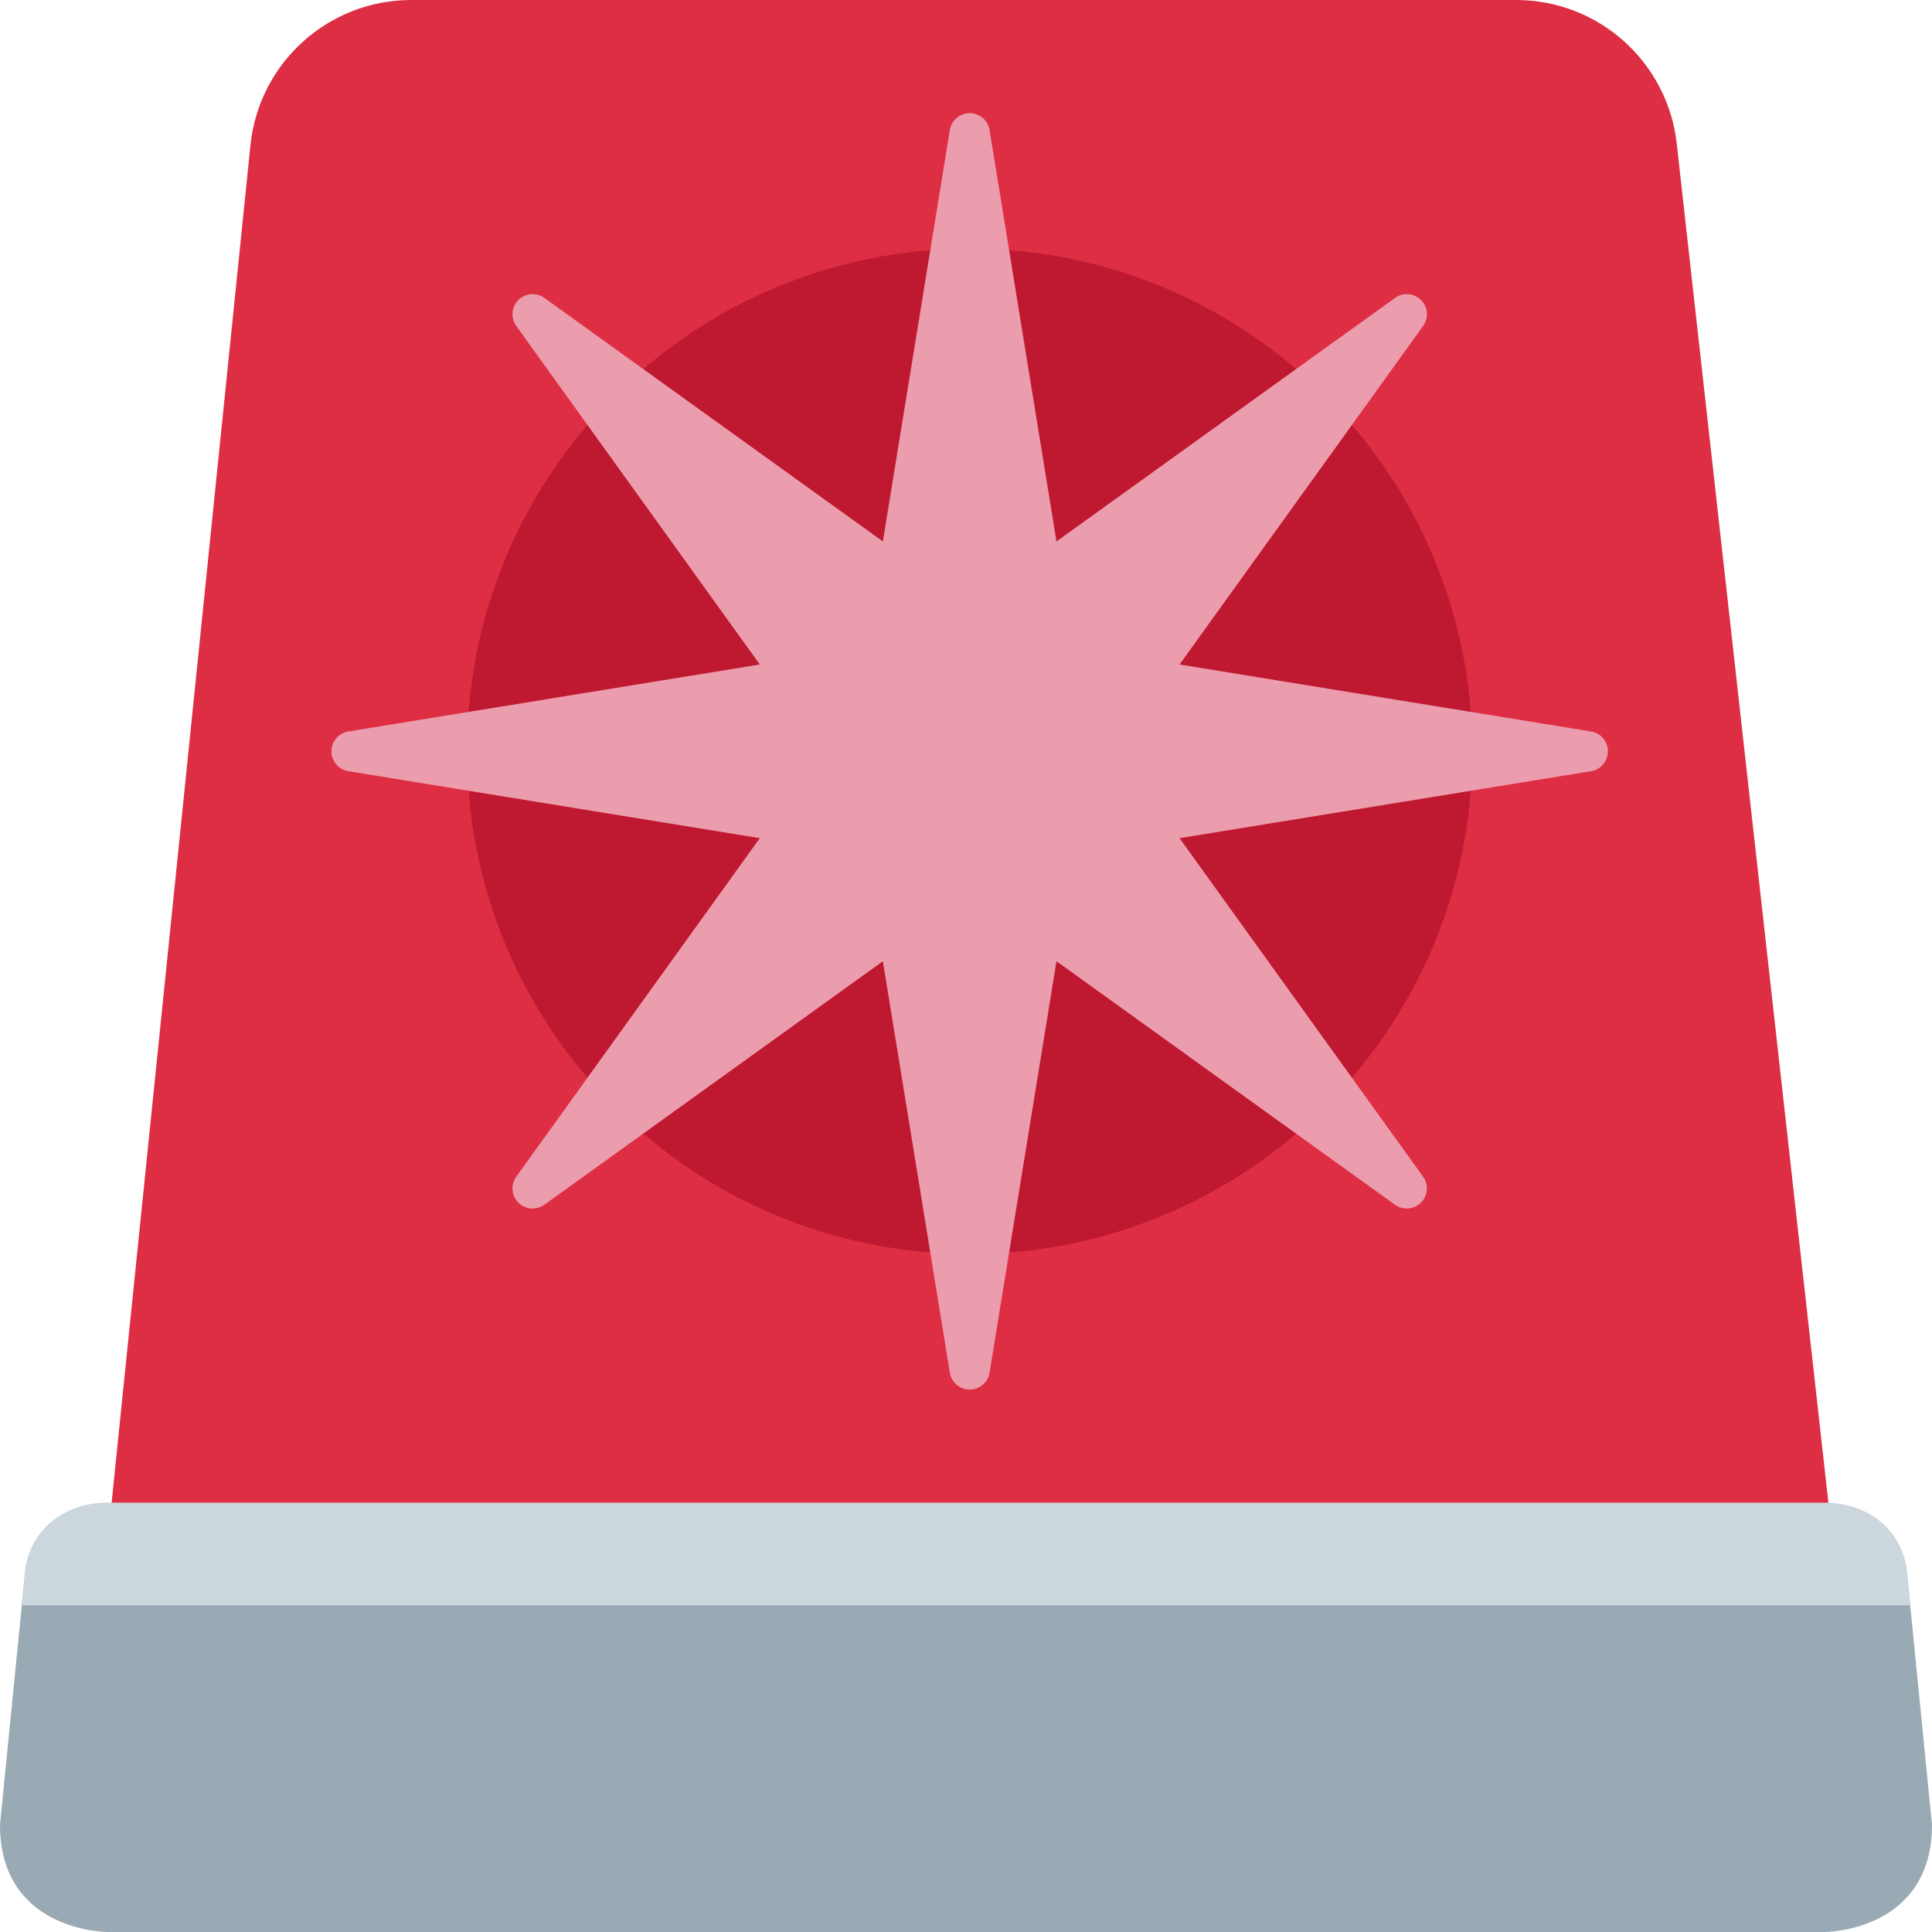
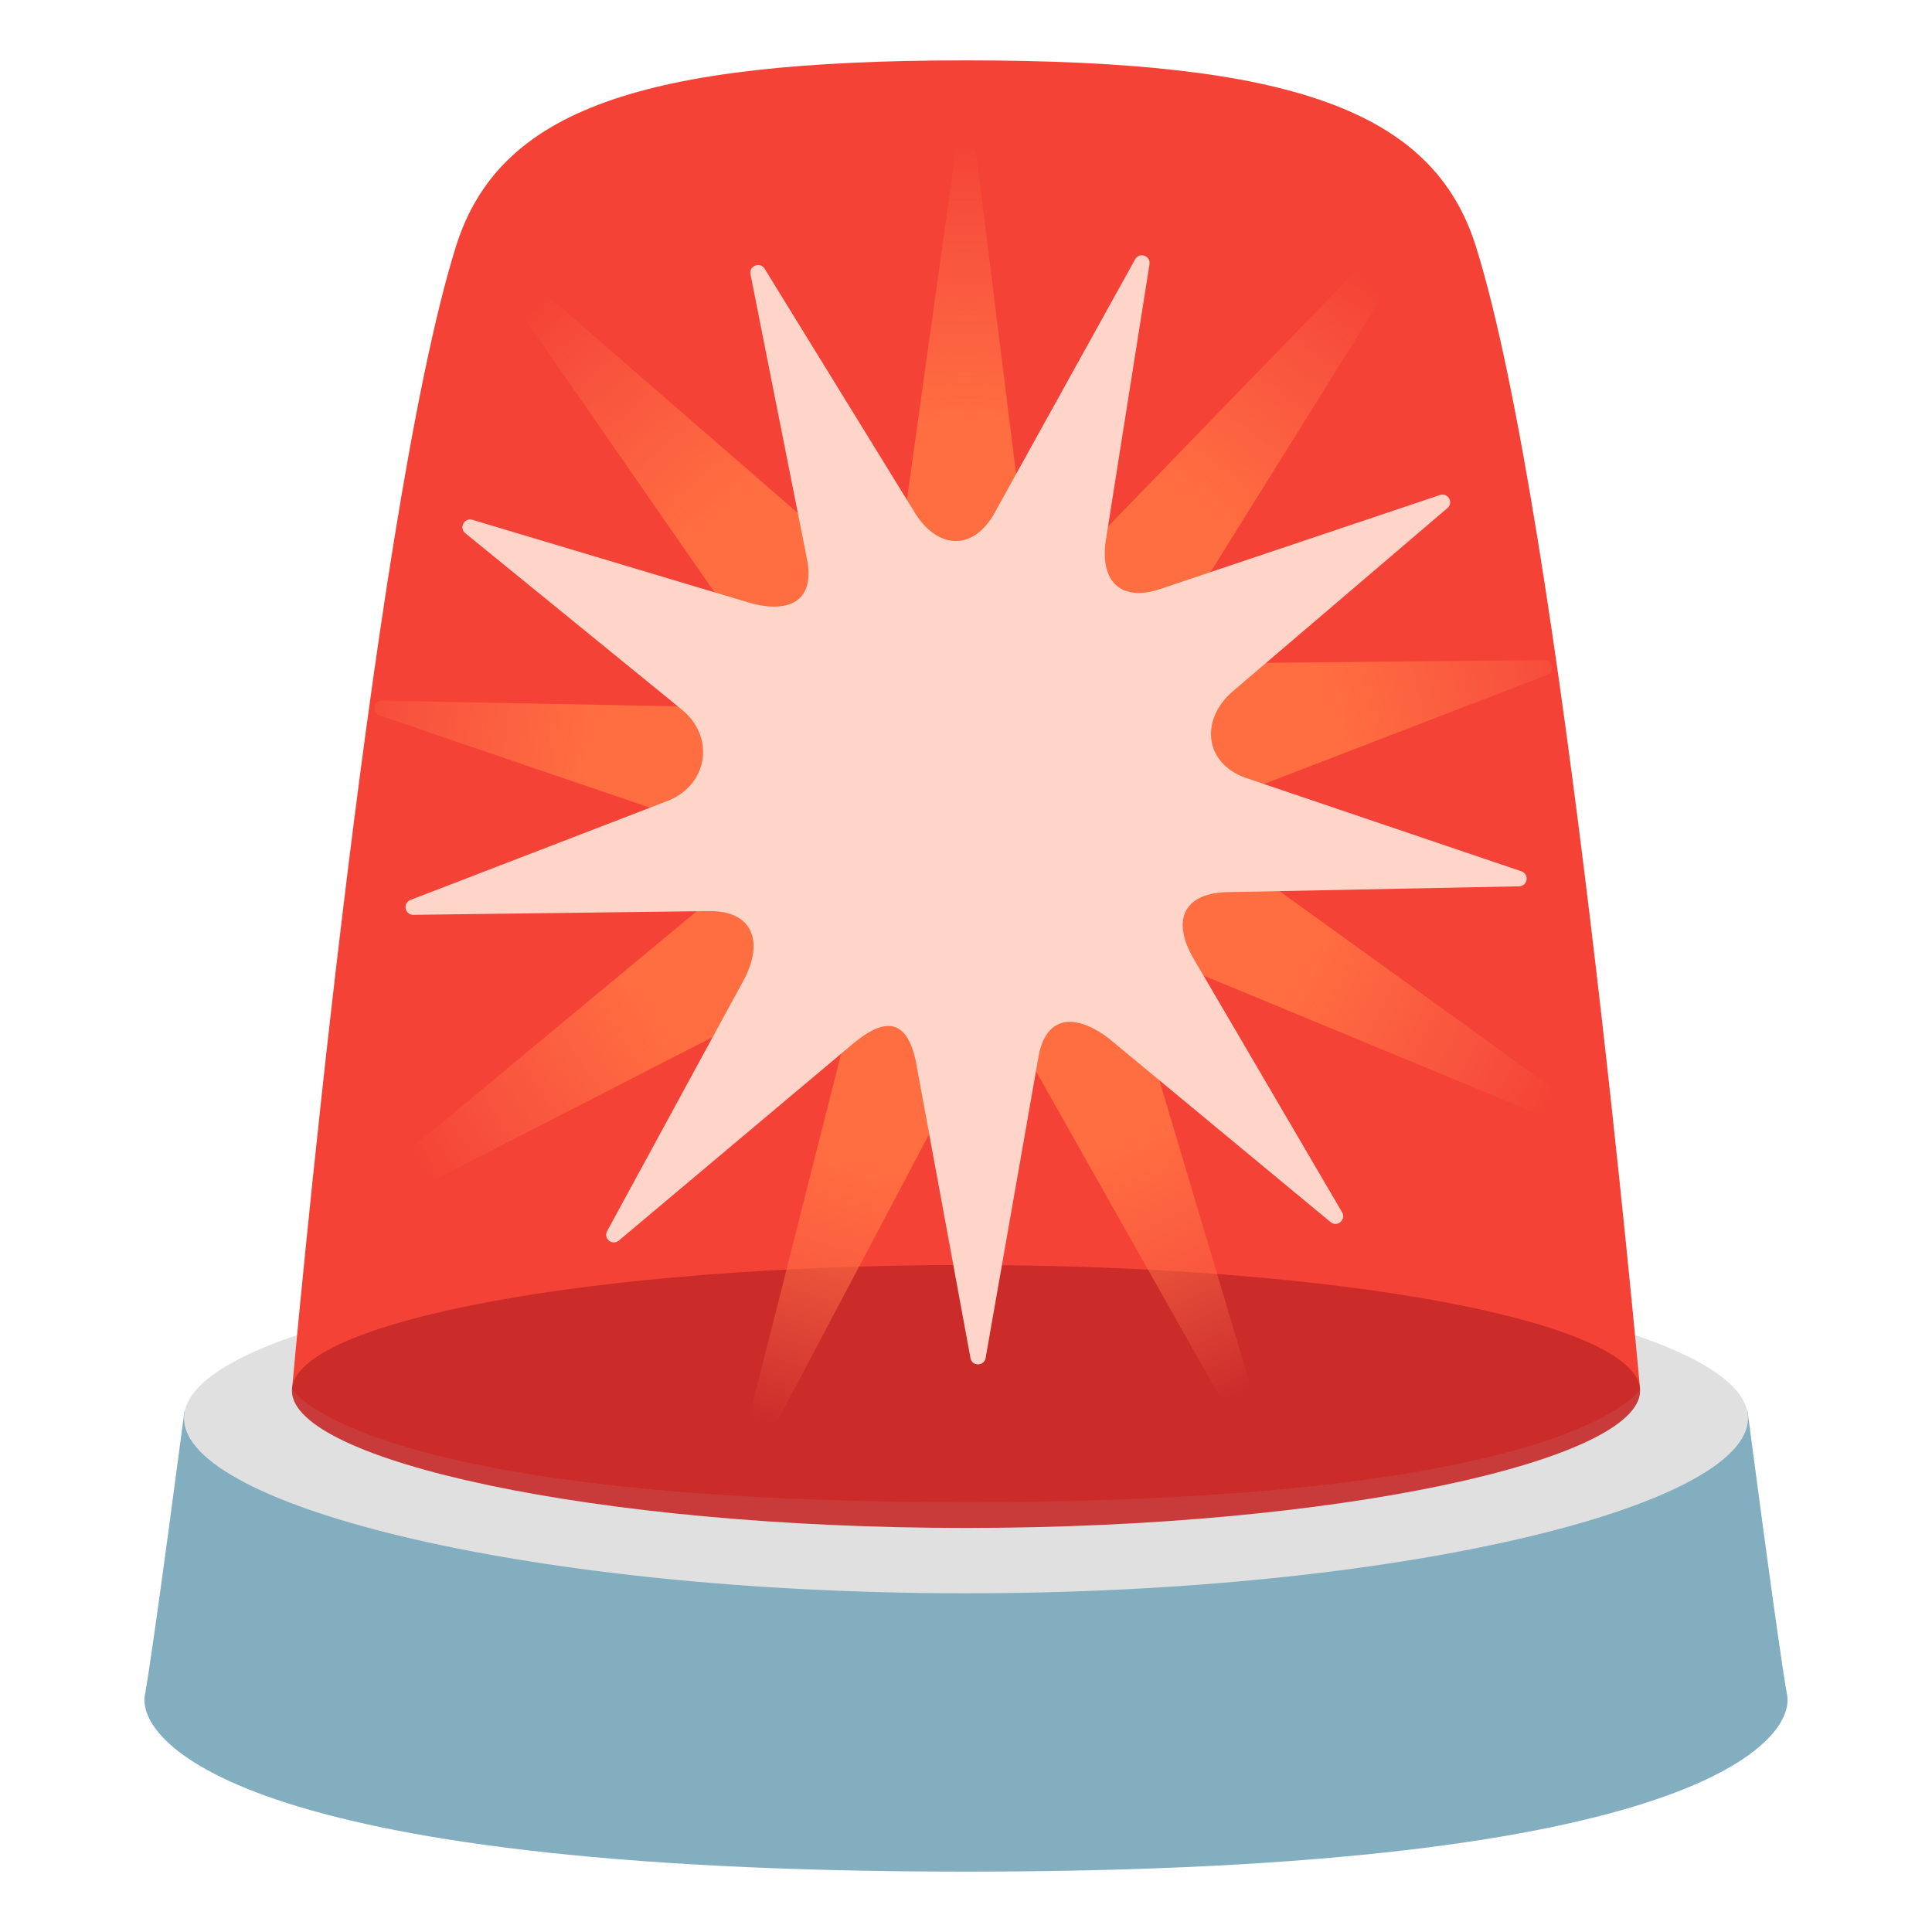
- <svg xmlns="http://www.w3.org/2000/svg" viewBox="0 0 36 36">
-   <path fill="#DD2E44" d="M34.16 28.812L31.244 2.678C31.074 1.153 29.785 0 28.251 0H7.664C6.119 0 4.825 1.168 4.667 2.704l-2.67 26.108H34.16z" />
-   <circle fill="#BE1931" cx="18.069" cy="14" r="9.366" />
-   <path fill="#99AAB5" d="M35.521 29.18H.479L0 34c0 2 2 2 2 2h32s2 0 2-2l-.479-4.82z" />
-   <path fill="#CCD6DD" d="M35.594 29.912l-.073-.732C35.38 28.442 34.751 28 34 28H2c-.751 0-1.38.442-1.521 1.18l-.073.732h35.188z" />
-   <path fill="#EC9DAD" d="M29.647 13.63l-7.668-1.248 4.539-6.308c.107-.148.091-.354-.039-.484-.131-.129-.336-.146-.484-.039l-6.309 4.538-1.247-7.667c-.029-.181-.187-.314-.37-.314s-.341.133-.37.314l-1.248 7.667-6.308-4.538c-.149-.107-.353-.09-.484.039-.13.131-.146.335-.039.484l4.538 6.308L6.49 13.63c-.181.029-.314.186-.314.37s.133.341.314.37l7.668 1.248-4.538 6.308c-.107.149-.091.354.039.484.131.129.335.146.484.039l6.308-4.538 1.248 7.667c.029.182.187.314.37.314s.341-.134.37-.314l1.247-7.667 6.308 4.538c.148.106.354.09.484-.039.13-.131.146-.335.039-.484l-4.538-6.308 7.668-1.248c.182-.029.314-.187.314-.37s-.132-.341-.314-.37z" />
+ <svg xmlns="http://www.w3.org/2000/svg" version="1.1" id="Layer_4" x="0px" y="0px" viewBox="0 0 128 128" style="enable-background:new 0 0 128 128;" xml:space="preserve">
+   <g>
+     <path style="fill:#82AEC0;" d="M118.4,112.29c-0.54-2.88-2.62-18.81-2.62-18.81H12.22c0,0-2.08,15.93-2.62,18.81   C9.06,115.17,15.23,124,64,124S118.94,115.17,118.4,112.29z" />
+     <path style="fill:#E0E0E0;" d="M12.19,93.96c0-5.87,23.2-10.63,51.81-10.63s51.81,4.76,51.81,10.63s-23.2,11.6-51.81,11.6   S12.19,99.83,12.19,93.96z" />
+     <path style="fill:#F44336;" d="M97.78,16.32C94.94,7.27,85.48,4,63.99,4S33.05,7.27,30.21,16.32   c-5.72,18.23-10.86,75.71-10.86,75.71s4.47,7.49,44.65,7.49s44.66-7.48,44.66-7.48S103.5,34.55,97.78,16.32z" />
+     <path style="opacity:0.9;fill:#C62828;" d="M19.34,92.14c0-4.6,19.99-8.33,44.66-8.33s44.66,3.73,44.66,8.33   s-19.99,9.09-44.66,9.09S19.34,96.74,19.34,92.14z" />
+     <radialGradient id="SVGID_1_" cx="64" cy="52.903" r="43.973" gradientTransform="matrix(0.9913 0 0 0.9913 0.5582 0.5582)" gradientUnits="userSpaceOnUse">
+       <stop offset="0.572" style="stop-color:#FF6E40" />
+       <stop offset="0.768" style="stop-color:#FF7046;stop-opacity:0.541" />
+       <stop offset="1" style="stop-color:#FF7555;stop-opacity:0" />
+     </radialGradient>
+     <path style="fill:url(#SVGID_1_);" d="M72.59,35.73L94.42,13.2c0.42-0.37,1.04,0.1,0.8,0.6L78.98,39.86   c-1.21,2.52-0.14,4.15,2.66,4.08l20.65-0.21c0.56-0.01,0.73,0.75,0.22,0.98l-18.84,7.26c-2.55,1.15-3.09,3.88-0.91,5.62   l23.49,16.94c0.44,0.35,0.08,1.04-0.46,0.89L79.06,64.35c-2.69-0.76-3.92,0.73-3.37,3.47l8.62,28.89c0.11,0.55-0.61,0.85-0.92,0.39   L68.68,71.05c-1.57-2.31-3.47-2.75-4.8-0.3L49.77,97.43c-0.27,0.49-1.01,0.26-0.96-0.3l7.29-28.79c0.28-2.78-1-3.36-3.6-2.34   L22.25,81.51c-0.52,0.2-0.94-0.45-0.54-0.84L47.09,59.6c2-1.95,1.91-4.08-0.74-4.97l-21.18-7.22c-0.53-0.18-0.43-0.95,0.12-0.99   l20.84,0.4c2.79-0.21,4.2-2.99,2.74-5.37L32.12,17.3c-0.29-0.48,0.28-1.01,0.73-0.68l22.34,19.4c2.27,1.63,4.26,1.48,4.67-1.28   l3.63-26c0.08-0.55,0.86-0.59,1-0.05l3.16,25.38C68.35,36.78,70.49,37.58,72.59,35.73z" />
+     <path style="fill:#FFD5CA;" d="M65.85,34.06l9.36-16.89c0.28-0.48,1.02-0.23,0.95,0.32l-2.92,18.45c-0.34,2.77,1.2,3.98,3.82,3.02   l18.33-6.16c0.52-0.19,0.93,0.47,0.52,0.85L81.55,45.91c-2.05,1.9-1.69,4.66,0.94,5.61l18.32,6.21c0.52,0.19,0.41,0.96-0.15,0.99   l-19.52,0.39c-2.79,0.14-3.48,1.95-2.08,4.37l9.86,16.84c0.28,0.48-0.31,1-0.75,0.66l-14.73-12.2c-2.23-1.68-4.16-1.5-4.64,1.25   l-3.5,19.94c-0.1,0.55-0.88,0.57-1,0.03l-3.64-19.77c-0.62-2.72-2.02-2.86-4.16-1.07l-15.5,13.03c-0.43,0.36-1.04-0.13-0.78-0.62   l9.11-16.74c1.27-2.49,0.51-4.47-2.29-4.47l-19.66,0.25c-0.56,0-0.71-0.76-0.2-0.98l17.16-6.61c2.57-1.09,3.02-4.17,0.88-5.97   l-14.4-11.73c-0.43-0.36-0.05-1.04,0.48-0.88l18.17,5.44c2.67,0.82,4.51,0.04,4.02-2.71l-3.77-19.01c-0.1-0.55,0.63-0.83,0.93-0.37   l10.01,16.26C62.17,36.4,64.46,36.48,65.85,34.06z" />
+   </g>
</svg>
